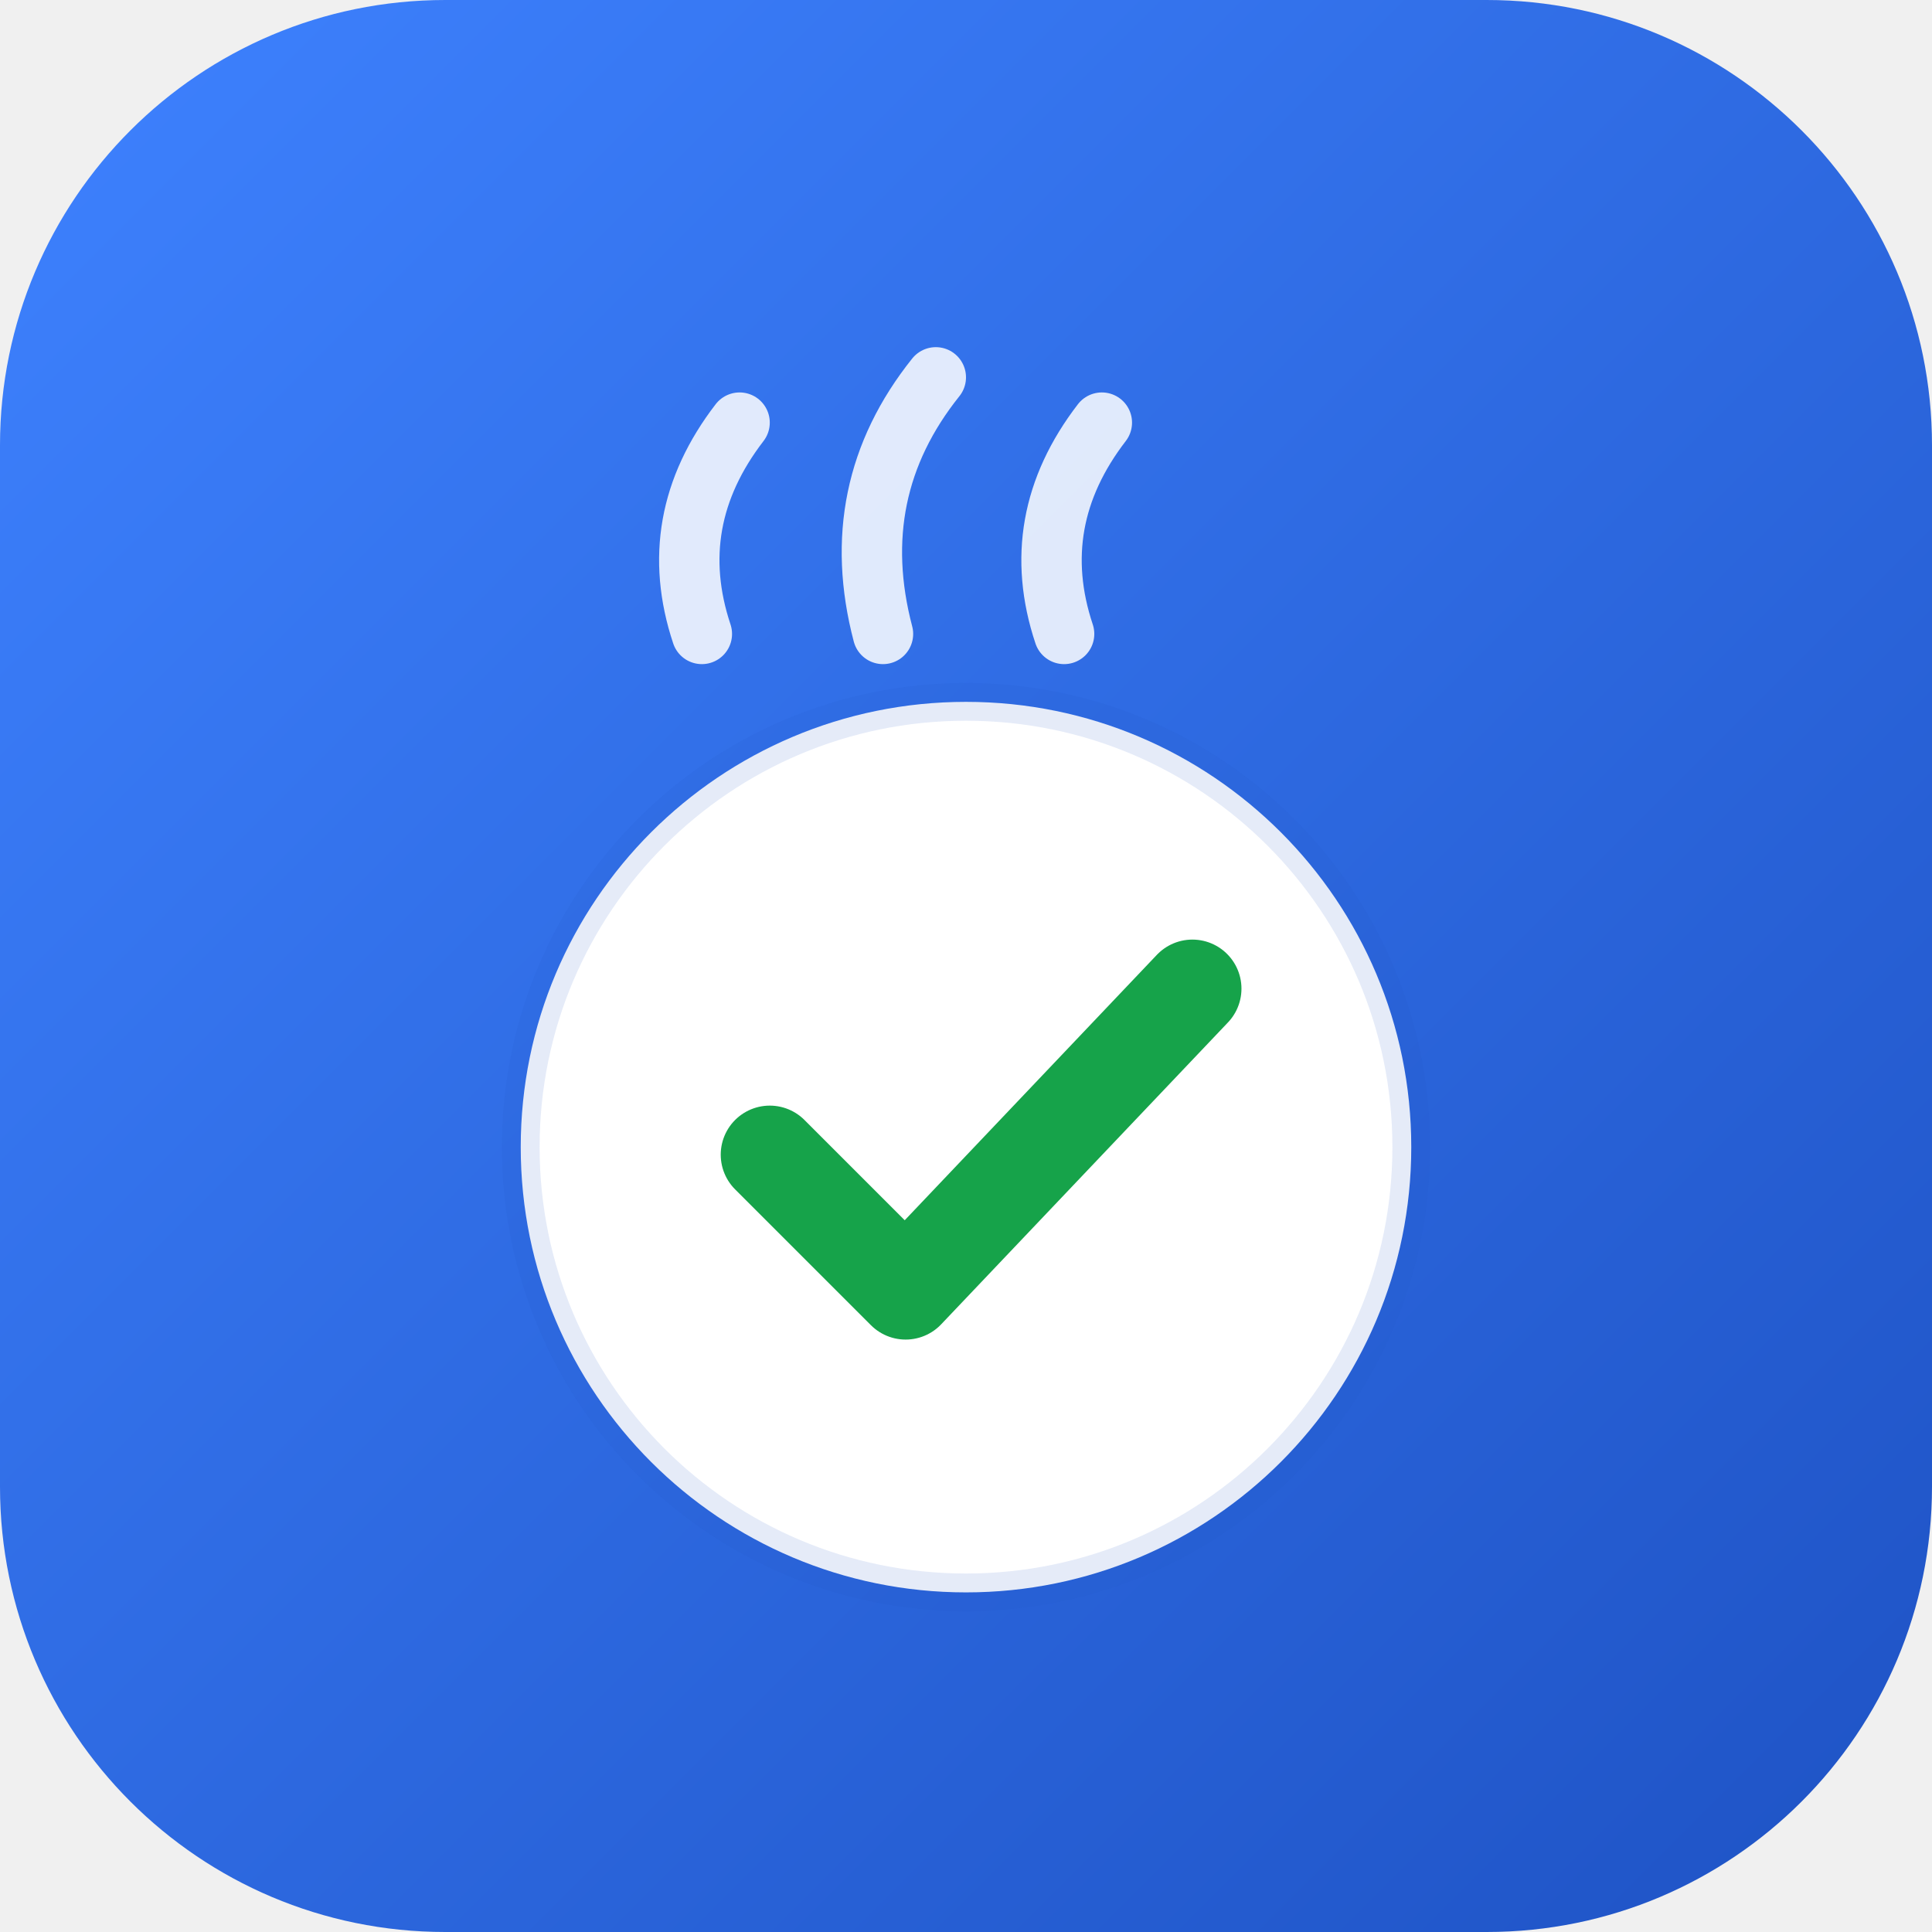
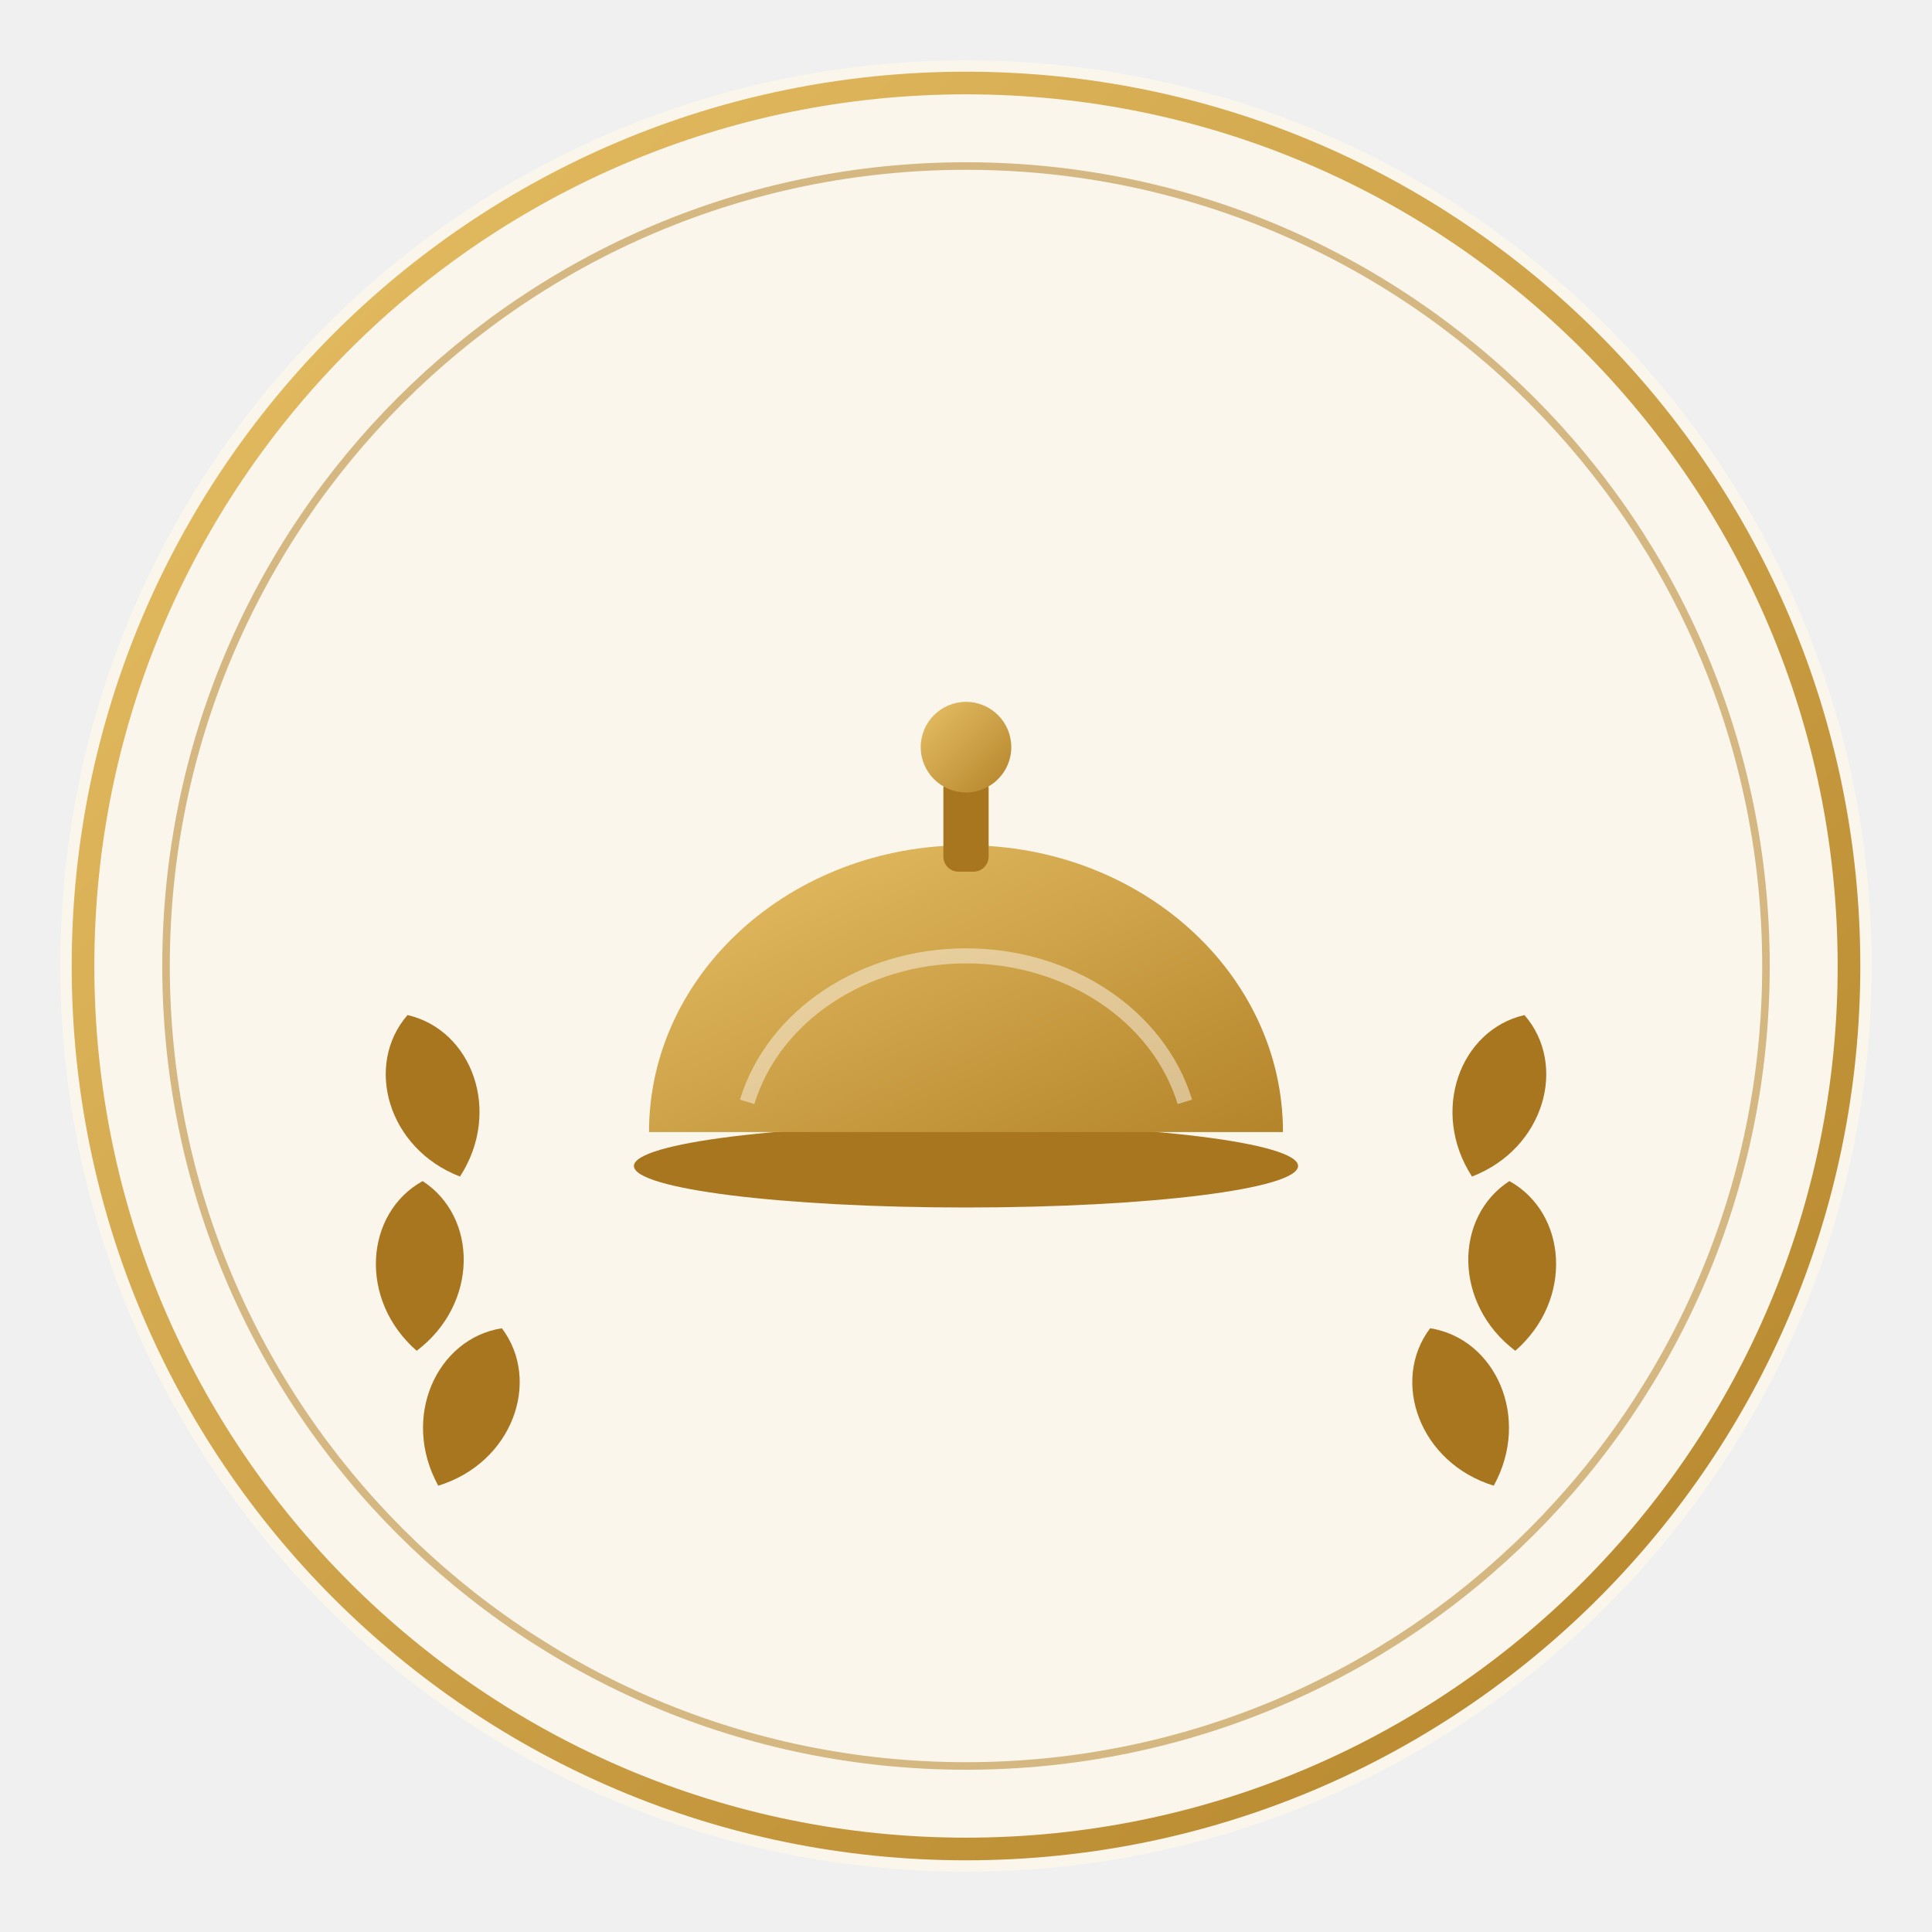
<svg xmlns="http://www.w3.org/2000/svg" viewBox="0 0 512 512">
  <defs>
-     <linearGradient id="bg" x1="0" y1="0" x2="1" y2="1">
-       <stop offset="0%" stop-color="#3E82FF" />
-       <stop offset="100%" stop-color="#1E52C4" />
+     <linearGradient id="goldFill" x1="0" y1="0" x2="1" y2="1">
+       <stop offset="0%" stop-color="#E7C066" />
+       <stop offset="100%" stop-color="#B4842A" />
    </linearGradient>
+     <path id="leaf" d="M0,0 C-15,-9 -16,-32 0,-45 C16,-32 15,-9 0,0 Z" />
  </defs>
-   <rect x="0" y="0" width="512" height="512" rx="118" fill="url(#bg)" />
-   <path d="M186 168 Q176 138 196 112" fill="none" stroke="#FFFFFF" stroke-width="16" stroke-linecap="round" opacity="0.85" />
-   <path d="M234 168 Q224 130 248 100" fill="none" stroke="#FFFFFF" stroke-width="16" stroke-linecap="round" opacity="0.85" />
-   <path d="M282 168 Q272 138 292 112" fill="none" stroke="#FFFFFF" stroke-width="16" stroke-linecap="round" opacity="0.85" />
-   <circle cx="256" cy="304" r="118" fill="#FFFFFF" />
-   <circle cx="256" cy="304" r="118" fill="none" stroke="#1E52C4" stroke-width="10" opacity="0.12" />
-   <path d="M204 306 L240 342 L316 262" fill="none" stroke="#16A34A" stroke-width="26" stroke-linecap="round" stroke-linejoin="round" />
+   <circle cx="256" cy="256" r="240" fill="#FBF6EC" />
+   <circle cx="256" cy="256" r="234" fill="none" stroke="url(#goldFill)" stroke-width="6" />
+   <circle cx="256" cy="256" r="212" fill="none" stroke="#B4842A" stroke-width="2" opacity=".55" />
+   <g fill="#A97620">
+     <use href="#leaf" transform="translate(133,352) rotate(-158)" />
+     <use href="#leaf" transform="translate(112,313) rotate(-178)" />
+     <use href="#leaf" transform="translate(108,269) rotate(162)" />
+     <use href="#leaf" transform="translate(379,352) rotate(158)" />
+     <use href="#leaf" transform="translate(400,313) rotate(178)" />
+     <use href="#leaf" transform="translate(404,269) rotate(-162)" />
+   </g>
+   <g>
+     <ellipse cx="256" cy="309" rx="88" ry="11" fill="#A97620" />
+     <path d="M172 300 A 84 76 0 0 1 340 300 Z" fill="url(#goldFill)" />
+     <rect x="250" y="205" width="12" height="26" rx="4" fill="#A97620" />
+     <circle cx="256" cy="198" r="12" fill="url(#goldFill)" />
+     <path d="M198 292 A 60 52 0 0 1 314 292" fill="none" stroke="#FBF6EC" stroke-width="4" opacity=".5" />
+   </g>
</svg>
